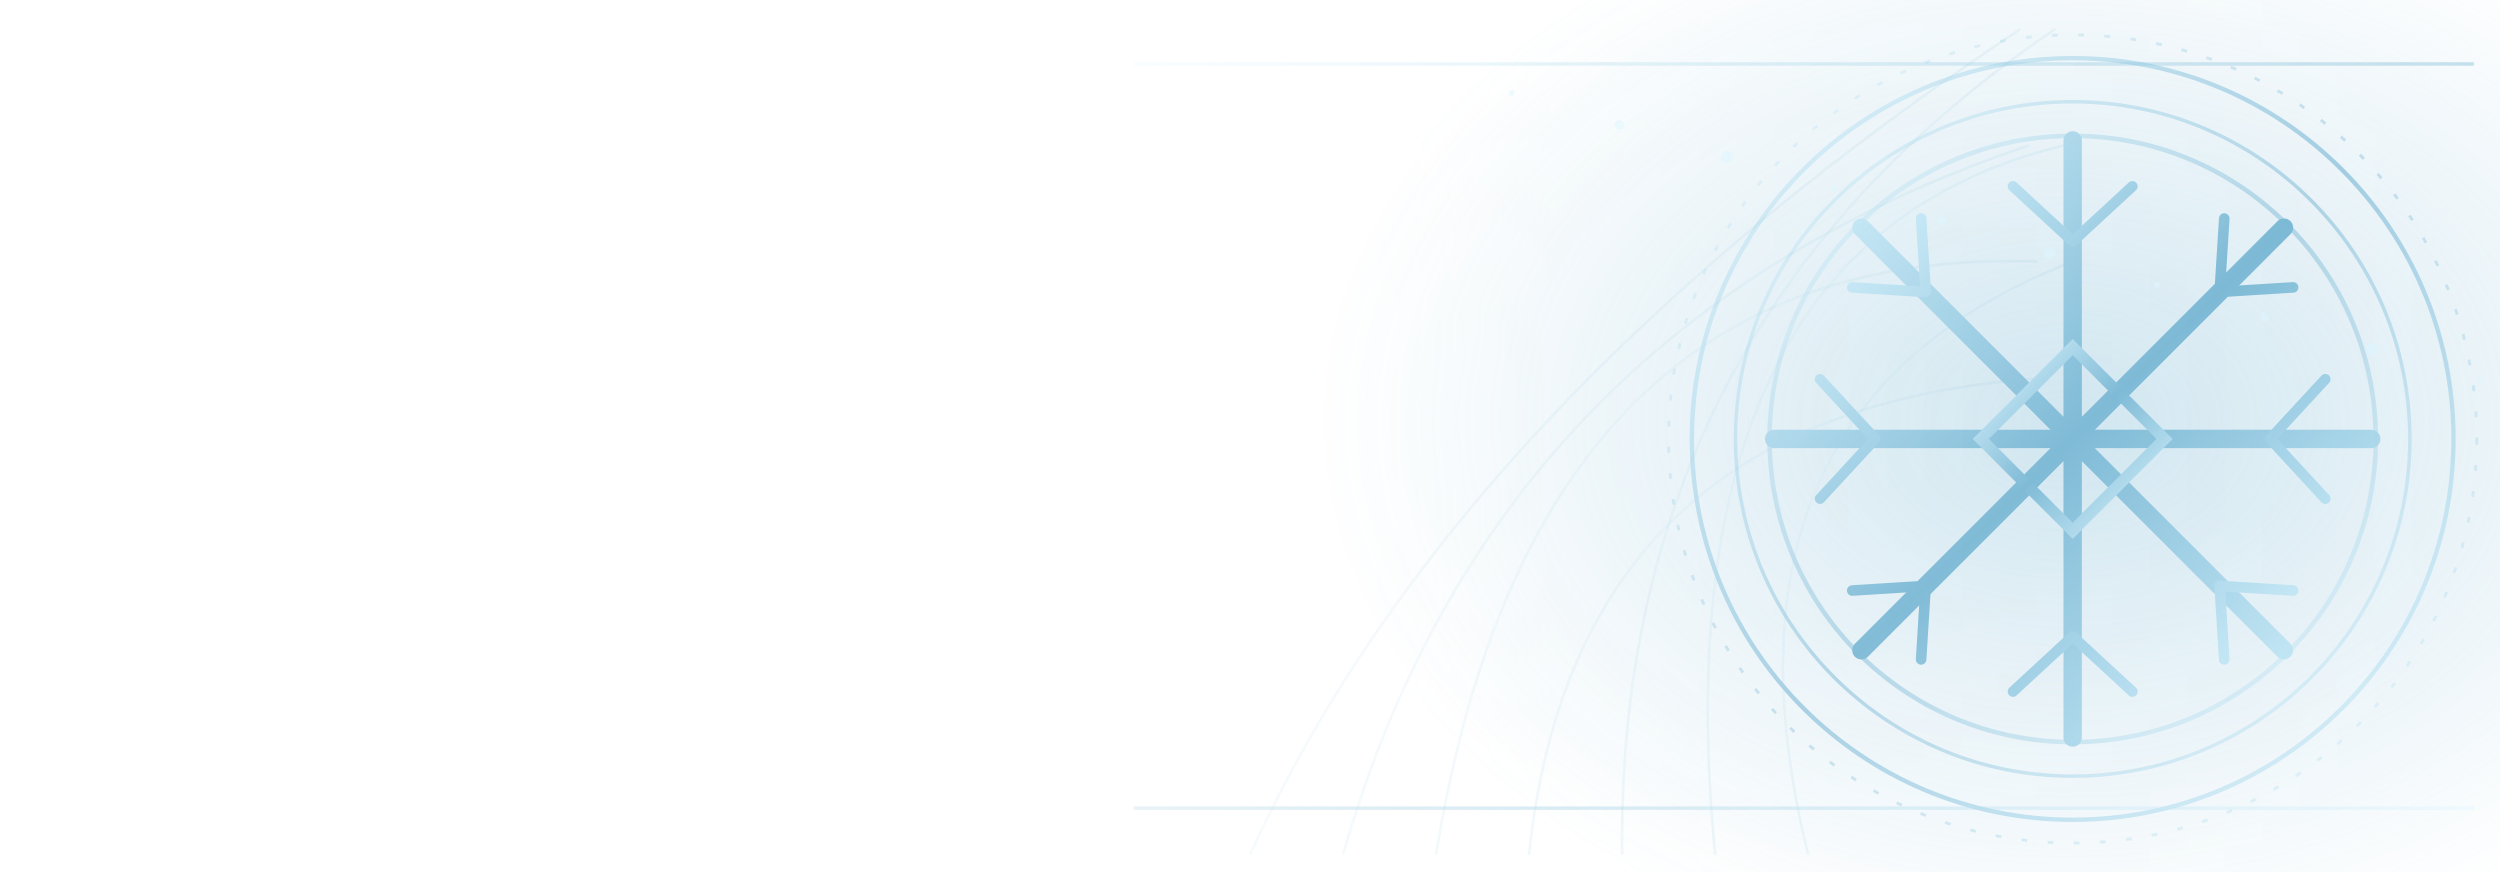
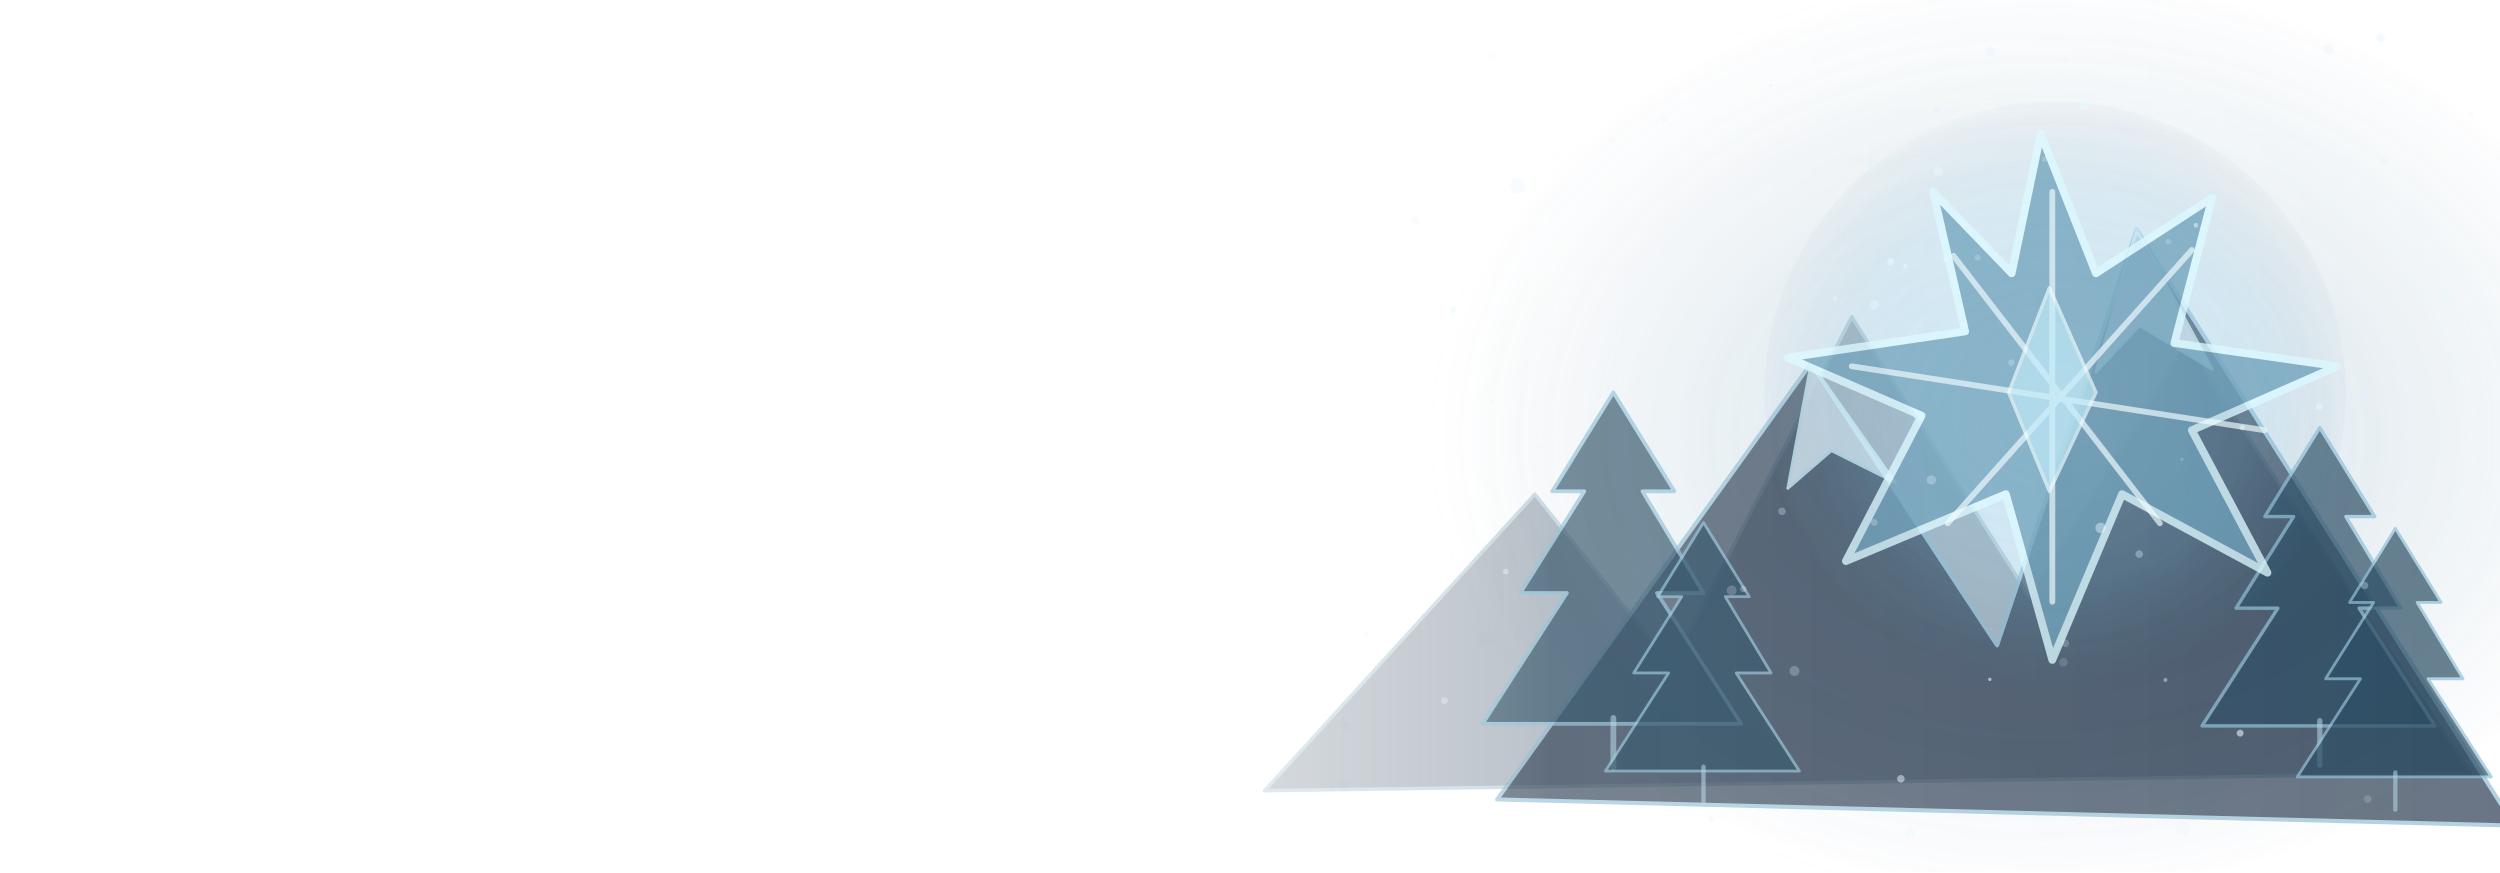
- <svg xmlns="http://www.w3.org/2000/svg" viewBox="0 0 860 300" fill="none" aria-hidden="true">
+ <svg xmlns="http://www.w3.org/2000/svg" viewBox="0 0 860 300" fill="none">
  <defs>
-     <linearGradient id="metal" x1="0" y1="0" x2="1" y2="1">
-       <stop stop-color="#daf5ff" />
-       <stop offset=".50" stop-color="#79b7d4" />
-       <stop offset="1" stop-color="#daf5ff" />
+     <linearGradient id="metal" x1="0" y1="0" x2=".9" y2="1">
+       <stop stop-color="#dcefff" />
+       <stop offset=".46" stop-color="#80c9ed" />
+       <stop offset="1" stop-color="#427a9b" />
    </linearGradient>
-     <radialGradient id="shine">
-       <stop stop-color="#79b7d4" stop-opacity=".36" />
-       <stop offset="1" stop-color="#79b7d4" stop-opacity="0" />
+     <linearGradient id="darkmetal" x1="0" y1="0" x2="1" y2="1">
+       <stop stop-color="#427a9b" />
+       <stop offset=".6" stop-color="#0b1927" />
+       <stop offset="1" stop-color="#80c9ed" />
+     </linearGradient>
+     <radialGradient id="light">
+       <stop stop-color="#80c9ed" stop-opacity=".41" />
+       <stop offset=".53" stop-color="#427a9b" stop-opacity=".16" />
+       <stop offset="1" stop-color="#427a9b" stop-opacity="0" />
    </radialGradient>
-     <linearGradient id="fade" x1="0" x2="1">
-       <stop stop-color="white" stop-opacity="0" />
-       <stop offset=".33" stop-color="white" stop-opacity=".05" />
-       <stop offset=".62" stop-color="white" stop-opacity=".9" />
-       <stop offset="1" stop-color="white" />
+     <linearGradient id="fade">
+       <stop stop-color="#fff" stop-opacity="0" />
+       <stop offset=".39" stop-color="#fff" stop-opacity=".22" />
+       <stop offset=".62" stop-color="#fff" stop-opacity=".9" />
+       <stop offset="1" stop-color="#fff" />
    </linearGradient>
-     <mask id="f">
+     <mask id="leftFade">
      <rect width="860" height="300" fill="url(#fade)" />
    </mask>
+     <radialGradient id="orb">
+       <stop stop-color="#dcefff" stop-opacity=".95" />
+       <stop offset=".68" stop-color="#80c9ed" stop-opacity=".56" />
+       <stop offset="1" stop-color="#427a9b" stop-opacity=".13" />
+     </radialGradient>
  </defs>
-   <g mask="url(#f)">
-     <ellipse cx="710" cy="145" rx="260" ry="190" fill="url(#shine)" />
-     <circle cx="713" cy="151" r="131" stroke="url(#metal)" stroke-width="1.5" opacity=".65" />
-     <circle cx="713" cy="151" r="116" stroke="url(#metal)" stroke-width="1.2" opacity=".54" />
-     <circle cx="713" cy="151" r="139" stroke="url(#metal)" stroke-dasharray="2 7" opacity=".40" />
-     <path d="M430 294 Q500 140 695 10" stroke="url(#metal)" stroke-width=".9" opacity=".12" />
-     <path d="M462 294 Q514 112 698 50" stroke="url(#metal)" stroke-width=".9" opacity=".12" />
-     <path d="M494 294 Q528 84 701 90" stroke="url(#metal)" stroke-width=".9" opacity=".12" />
-     <path d="M526 294 Q542 140 704 130" stroke="url(#metal)" stroke-width=".9" opacity=".12" />
-     <path d="M558 294 Q556 112 707 10" stroke="url(#metal)" stroke-width=".9" opacity=".12" />
-     <path d="M590 294 Q570 84 710 50" stroke="url(#metal)" stroke-width=".9" opacity=".12" />
-     <path d="M622 294 Q584 140 713 90" stroke="url(#metal)" stroke-width=".9" opacity=".12" />
-     <g transform="translate(713 151) scale(1.58) translate(-80 -80)">
-       <g stroke="url(#metal)" fill="none" stroke-linecap="round">
-         <path d="M80 15v130M15 80h130M34 34l92 92M126 34l-92 92" stroke-width="4" />
-         <path d="M80 37 67 25M80 37l13-12M80 123l-13 12m13-12 13 12M37 80 25 67M37 80l-12 13M123 80l12-13m-12 13 12 13M48 48l-16-1m16 1-1-16m65 16 16-1m-16 1 1-16M48 112l-16 1m16-1-1 16m65-16 16 1m-16-1 1 16" stroke-width="2.3" />
-         <path d="M80 60l20 20-20 20-20-20Z" stroke-width="2.5" />
-       </g>
-       <circle cx="80" cy="80" r="66" stroke="url(#metal)" opacity=".5" />
+   <g mask="url(#leftFade)">
+     <ellipse cx="703" cy="150" rx="211" ry="160" fill="url(#light)" stroke="none" stroke-width="1" opacity="0.75" />
+     <circle cx="668" cy="221" r="2.5" fill="#dcefff" stroke="none" stroke-width="1" opacity="0.2" />
+     <circle cx="511" cy="220" r="2.5" fill="#dcefff" stroke="none" stroke-width="1" opacity="0.14" />
+     <circle cx="487" cy="76" r="1.4" fill="#dcefff" stroke="none" stroke-width="1" opacity="0.28" />
+     <circle cx="644" cy="56" r="1.8" fill="#dcefff" stroke="none" stroke-width="1" opacity="0.38" />
+     <circle cx="768" cy="135" r="0.9" fill="#dcefff" stroke="none" stroke-width="1" opacity="0.38" />
+     <circle cx="751" cy="285" r="2.5" fill="#dcefff" stroke="none" stroke-width="1" opacity="0.14" />
+     <circle cx="666" cy="38" r="0.9" fill="#dcefff" stroke="none" stroke-width="1" opacity="0.38" />
+     <circle cx="801" cy="17" r="1.8" fill="#dcefff" stroke="none" stroke-width="1" opacity="0.28" />
+     <circle cx="776" cy="190" r="0.9" fill="#dcefff" stroke="none" stroke-width="1" opacity="0.38" />
+     <circle cx="655" cy="43" r="0.9" fill="#dcefff" stroke="none" stroke-width="1" opacity="0.14" />
+     <circle cx="809" cy="211" r="1.8" fill="#dcefff" stroke="none" stroke-width="1" opacity="0.2" />
+     <circle cx="470" cy="218" r="0.9" fill="#dcefff" stroke="none" stroke-width="1" opacity="0.28" />
+     <circle cx="715" cy="264" r="0.9" fill="#dcefff" stroke="none" stroke-width="1" opacity="0.14" />
+     <circle cx="702" cy="123" r="2.5" fill="#dcefff" stroke="none" stroke-width="1" opacity="0.38" />
+     <circle cx="781" cy="131" r="2.5" fill="#dcefff" stroke="none" stroke-width="1" opacity="0.38" />
+     <circle cx="462" cy="270" r="1.8" fill="#dcefff" stroke="none" stroke-width="1" opacity="0.28" />
+     <circle cx="581" cy="154" r="0.9" fill="#dcefff" stroke="none" stroke-width="1" opacity="0.14" />
+     <circle cx="463" cy="250" r="1.8" fill="#dcefff" stroke="none" stroke-width="1" opacity="0.38" />
+     <circle cx="819" cy="13" r="1.4" fill="#dcefff" stroke="none" stroke-width="1" opacity="0.38" />
+     <circle cx="813" cy="137" r="1.8" fill="#dcefff" stroke="none" stroke-width="1" opacity="0.38" />
+     <circle cx="850" cy="39" r="0.9" fill="#dcefff" stroke="none" stroke-width="1" opacity="0.2" />
+     <circle cx="523" cy="177" r="1.4" fill="#dcefff" stroke="none" stroke-width="1" opacity="0.14" />
+     <circle cx="732" cy="226" r="2.5" fill="#dcefff" stroke="none" stroke-width="1" opacity="0.2" />
+     <circle cx="522" cy="64" r="2.5" fill="#dcefff" stroke="none" stroke-width="1" opacity="0.28" />
+     <circle cx="657" cy="133" r="2.5" fill="#dcefff" stroke="none" stroke-width="1" opacity="0.2" />
+     <circle cx="555" cy="151" r="1.4" fill="#dcefff" stroke="none" stroke-width="1" opacity="0.38" />
+     <path d="M435 272L528 170L575 229L637 109L698 205L752 118L850 266Z" stroke="#6799ab" stroke-width="1.2" opacity="0.35" fill="#284056" stroke-linecap="round" stroke-linejoin="round" />
+     <path d="M515 275L623 125L687 222L735 79L865 284Z" stroke="#8bb9cf" stroke-width="1.4" opacity="0.65" fill="#182b42" stroke-linecap="round" stroke-linejoin="round" />
+     <path d="M623 125L652 166L630 155L615 168L623 125M735 79L761 127L736 112L721 128Z" stroke="#d5f6ff" stroke-width="1" opacity="0.74" fill="#e9f7ff" stroke-linecap="round" stroke-linejoin="round" />
+     <g transform="translate(555 246) scale(1)">
+       <path d="M0-111L-21-77H-10L-32-42H-16L-45 3H44L15-42H31L10-77H21Z" stroke="#8fbfd4" stroke-width="1.3" opacity="0.7" fill="#294b62" stroke-linecap="round" stroke-linejoin="round" />
+       <line x1="0" y1="1" x2="0" y2="18" stroke="#b3d8e8" stroke-width="2" opacity="0.55" stroke-linecap="round" />
    </g>
-     <circle cx="520" cy="32" r="1.0" fill="#daf5ff" opacity=".5" />
-     <circle cx="557" cy="43" r="1.55" fill="#daf5ff" opacity=".5" />
-     <circle cx="594" cy="54" r="2.1" fill="#daf5ff" opacity=".5" />
-     <circle cx="631" cy="65" r="1.0" fill="#daf5ff" opacity=".5" />
-     <circle cx="668" cy="76" r="1.55" fill="#daf5ff" opacity=".5" />
-     <circle cx="705" cy="87" r="2.1" fill="#daf5ff" opacity=".5" />
-     <circle cx="742" cy="98" r="1.0" fill="#daf5ff" opacity=".5" />
-     <circle cx="779" cy="109" r="1.55" fill="#daf5ff" opacity=".5" />
-     <circle cx="816" cy="120" r="2.1" fill="#daf5ff" opacity=".5" />
-     <circle cx="853" cy="131" r="1.0" fill="#daf5ff" opacity=".5" />
-     <path d="M390 22H851M390 278H851" stroke="url(#metal)" stroke-width="1.2" opacity=".4" />
-     <path d="M455 151H565M840 151H860" stroke="url(#metal)" stroke-width="1" opacity=".4" />
+     <g transform="translate(586 263) scale(0.75)">
+       <path d="M0-111L-21-77H-10L-32-42H-16L-45 3H44L15-42H31L10-77H21Z" stroke="#8fbfd4" stroke-width="1.3" opacity="0.7" fill="#294b62" stroke-linecap="round" stroke-linejoin="round" />
+       <line x1="0" y1="1" x2="0" y2="18" stroke="#b3d8e8" stroke-width="2" opacity="0.55" stroke-linecap="round" />
+     </g>
+     <g transform="translate(798 247) scale(0.9)">
+       <path d="M0-111L-21-77H-10L-32-42H-16L-45 3H44L15-42H31L10-77H21Z" stroke="#8fbfd4" stroke-width="1.3" opacity="0.7" fill="#294b62" stroke-linecap="round" stroke-linejoin="round" />
+       <line x1="0" y1="1" x2="0" y2="18" stroke="#b3d8e8" stroke-width="2" opacity="0.55" stroke-linecap="round" />
+     </g>
+     <g transform="translate(824 265) scale(0.75)">
+       <path d="M0-111L-21-77H-10L-32-42H-16L-45 3H44L15-42H31L10-77H21Z" stroke="#8fbfd4" stroke-width="1.3" opacity="0.7" fill="#294b62" stroke-linecap="round" stroke-linejoin="round" />
+       <line x1="0" y1="1" x2="0" y2="18" stroke="#b3d8e8" stroke-width="2" opacity="0.55" stroke-linecap="round" />
+     </g>
+     <ellipse cx="707" cy="135" rx="100" ry="100" fill="url(#orb)" stroke="none" stroke-width="1" opacity="0.3" />
+     <path d="M702 46L721 94L761 68L748 118L804 126L754 148L780 197L730 170L706 227L690 170L635 193L661 143L615 123L676 114L665 66L692 94Z" stroke="#dbf8ff" stroke-width="2.7" opacity="0.77" fill="#6a9eb8" stroke-linecap="round" stroke-linejoin="round" />
+     <path d="M706 66V207M637 126L779 148M672 88L743 180M754 86L670 180" stroke="#f0fcff" stroke-width="2.0" opacity="0.67" fill="none" stroke-linecap="round" stroke-linejoin="round" />
+     <path d="M705 99L721 135L705 169L691 135Z" stroke="#ecfcff" stroke-width="1.2" opacity="0.68" fill="#bfebf7" stroke-linecap="round" stroke-linejoin="round" />
+     <circle cx="664.4" cy="165.1" r="1.6" fill="#e8f8ff" stroke="none" stroke-width="1" opacity="0.294" />
+     <circle cx="599.7" cy="202.6" r="1.1" fill="#e8f8ff" stroke="none" stroke-width="1" opacity="0.312" />
+     <circle cx="631.3" cy="102.7" r="0.7" fill="#e8f8ff" stroke="none" stroke-width="1" opacity="0.434" />
+     <circle cx="813.4" cy="201.4" r="1.3" fill="#e8f8ff" stroke="none" stroke-width="1" opacity="0.302" />
+     <circle cx="641.7" cy="51.6" r="1.4" fill="#e8f8ff" stroke="none" stroke-width="1" opacity="0.283" />
+     <circle cx="588.8" cy="281.7" r="0.9" fill="#e8f8ff" stroke="none" stroke-width="1" opacity="0.59" />
+     <circle cx="710.5" cy="221.3" r="1.3" fill="#e8f8ff" stroke="none" stroke-width="1" opacity="0.23" />
+     <circle cx="745.9" cy="83.2" r="1.0" fill="#e8f8ff" stroke="none" stroke-width="1" opacity="0.209" />
+     <circle cx="501.8" cy="113.1" r="0.5" fill="#e8f8ff" stroke="none" stroke-width="1" opacity="0.323" />
+     <circle cx="797.1" cy="286.6" r="1.0" fill="#e8f8ff" stroke="none" stroke-width="1" opacity="0.199" />
+     <circle cx="609.1" cy="29.5" r="0.8" fill="#e8f8ff" stroke="none" stroke-width="1" opacity="0.43" />
+     <circle cx="710.1" cy="20.6" r="1.1" fill="#e8f8ff" stroke="none" stroke-width="1" opacity="0.34" />
+     <circle cx="628.4" cy="49.1" r="1.0" fill="#e8f8ff" stroke="none" stroke-width="1" opacity="0.196" />
+     <circle cx="735.9" cy="190.6" r="1.3" fill="#e8f8ff" stroke="none" stroke-width="1" opacity="0.333" />
+     <circle cx="836.9" cy="113.4" r="0.8" fill="#e8f8ff" stroke="none" stroke-width="1" opacity="0.318" />
+     <circle cx="820.4" cy="55.4" r="1.5" fill="#e8f8ff" stroke="none" stroke-width="1" opacity="0.572" />
+     <circle cx="797.8" cy="140.0" r="1.1" fill="#e8f8ff" stroke="none" stroke-width="1" opacity="0.542" />
+     <circle cx="744.9" cy="233.9" r="0.7" fill="#e8f8ff" stroke="none" stroke-width="1" opacity="0.424" />
+     <circle cx="755.4" cy="77.5" r="0.8" fill="#e8f8ff" stroke="none" stroke-width="1" opacity="0.529" />
+     <circle cx="691.9" cy="124.7" r="1.1" fill="#e8f8ff" stroke="none" stroke-width="1" opacity="0.266" />
+     <circle cx="572.5" cy="41.3" r="1.0" fill="#e8f8ff" stroke="none" stroke-width="1" opacity="0.216" />
+     <circle cx="814.5" cy="274.9" r="1.3" fill="#e8f8ff" stroke="none" stroke-width="1" opacity="0.191" />
+     <circle cx="703.3" cy="54.8" r="1.0" fill="#e8f8ff" stroke="none" stroke-width="1" opacity="0.208" />
+     <circle cx="665.5" cy="32.7" r="0.9" fill="#e8f8ff" stroke="none" stroke-width="1" opacity="0.255" />
+     <circle cx="653.9" cy="267.9" r="1.3" fill="#e8f8ff" stroke="none" stroke-width="1" opacity="0.502" />
+     <circle cx="750.6" cy="158.0" r="0.6" fill="#e8f8ff" stroke="none" stroke-width="1" opacity="0.176" />
+     <circle cx="530.2" cy="154.0" r="0.9" fill="#e8f8ff" stroke="none" stroke-width="1" opacity="0.569" />
+     <circle cx="554.4" cy="48.2" r="1.3" fill="#e8f8ff" stroke="none" stroke-width="1" opacity="0.423" />
+     <circle cx="499.8" cy="106.6" r="1.1" fill="#e8f8ff" stroke="none" stroke-width="1" opacity="0.52" />
+     <circle cx="770.6" cy="252.2" r="1.2" fill="#e8f8ff" stroke="none" stroke-width="1" opacity="0.572" />
+     <circle cx="655.4" cy="91.5" r="0.7" fill="#e8f8ff" stroke="none" stroke-width="1" opacity="0.524" />
+     <circle cx="722.6" cy="181.6" r="1.8" fill="#e8f8ff" stroke="none" stroke-width="1" opacity="0.434" />
+     <circle cx="595.7" cy="203.1" r="1.7" fill="#e8f8ff" stroke="none" stroke-width="1" opacity="0.23" />
+     <circle cx="832.0" cy="126.5" r="0.6" fill="#e8f8ff" stroke="none" stroke-width="1" opacity="0.379" />
+     <circle cx="771.3" cy="147.1" r="0.9" fill="#e8f8ff" stroke="none" stroke-width="1" opacity="0.495" />
+     <circle cx="518.0" cy="196.6" r="1.0" fill="#e8f8ff" stroke="none" stroke-width="1" opacity="0.426" />
+     <circle cx="669.1" cy="89.0" r="0.8" fill="#e8f8ff" stroke="none" stroke-width="1" opacity="0.519" />
+     <circle cx="650.4" cy="90.0" r="1.3" fill="#e8f8ff" stroke="none" stroke-width="1" opacity="0.496" />
+     <circle cx="513.2" cy="138.0" r="0.7" fill="#e8f8ff" stroke="none" stroke-width="1" opacity="0.496" />
+     <circle cx="496.9" cy="241.0" r="1.2" fill="#e8f8ff" stroke="none" stroke-width="1" opacity="0.382" />
+     <circle cx="680.3" cy="88.6" r="1.1" fill="#e8f8ff" stroke="none" stroke-width="1" opacity="0.227" />
+     <circle cx="613.0" cy="175.9" r="1.3" fill="#e8f8ff" stroke="none" stroke-width="1" opacity="0.296" />
+     <circle cx="709.8" cy="227.8" r="1.5" fill="#e8f8ff" stroke="none" stroke-width="1" opacity="0.151" />
+     <circle cx="666.7" cy="58.9" r="1.6" fill="#e8f8ff" stroke="none" stroke-width="1" opacity="0.412" />
+     <circle cx="644.7" cy="179.7" r="1.2" fill="#e8f8ff" stroke="none" stroke-width="1" opacity="0.243" />
+     <circle cx="821.0" cy="27.5" r="0.5" fill="#e8f8ff" stroke="none" stroke-width="1" opacity="0.282" />
+     <circle cx="533.0" cy="114.7" r="1.3" fill="#e8f8ff" stroke="none" stroke-width="1" opacity="0.326" />
+     <circle cx="841.7" cy="101.8" r="1.7" fill="#e8f8ff" stroke="none" stroke-width="1" opacity="0.591" />
+     <circle cx="684.5" cy="233.7" r="0.6" fill="#e8f8ff" stroke="none" stroke-width="1" opacity="0.57" />
+     <circle cx="644.7" cy="104.9" r="1.7" fill="#e8f8ff" stroke="none" stroke-width="1" opacity="0.331" />
+     <circle cx="513.1" cy="19.5" r="1.5" fill="#e8f8ff" stroke="none" stroke-width="1" opacity="0.231" />
+     <circle cx="717.2" cy="35.9" r="1.6" fill="#e8f8ff" stroke="none" stroke-width="1" opacity="0.586" />
+     <circle cx="617.3" cy="230.8" r="1.7" fill="#e8f8ff" stroke="none" stroke-width="1" opacity="0.255" />
+     <circle cx="656.8" cy="286.5" r="1.7" fill="#e8f8ff" stroke="none" stroke-width="1" opacity="0.403" />
+     <circle cx="684.7" cy="17.7" r="1.6" fill="#e8f8ff" stroke="none" stroke-width="1" opacity="0.576" />
  </g>
</svg>
